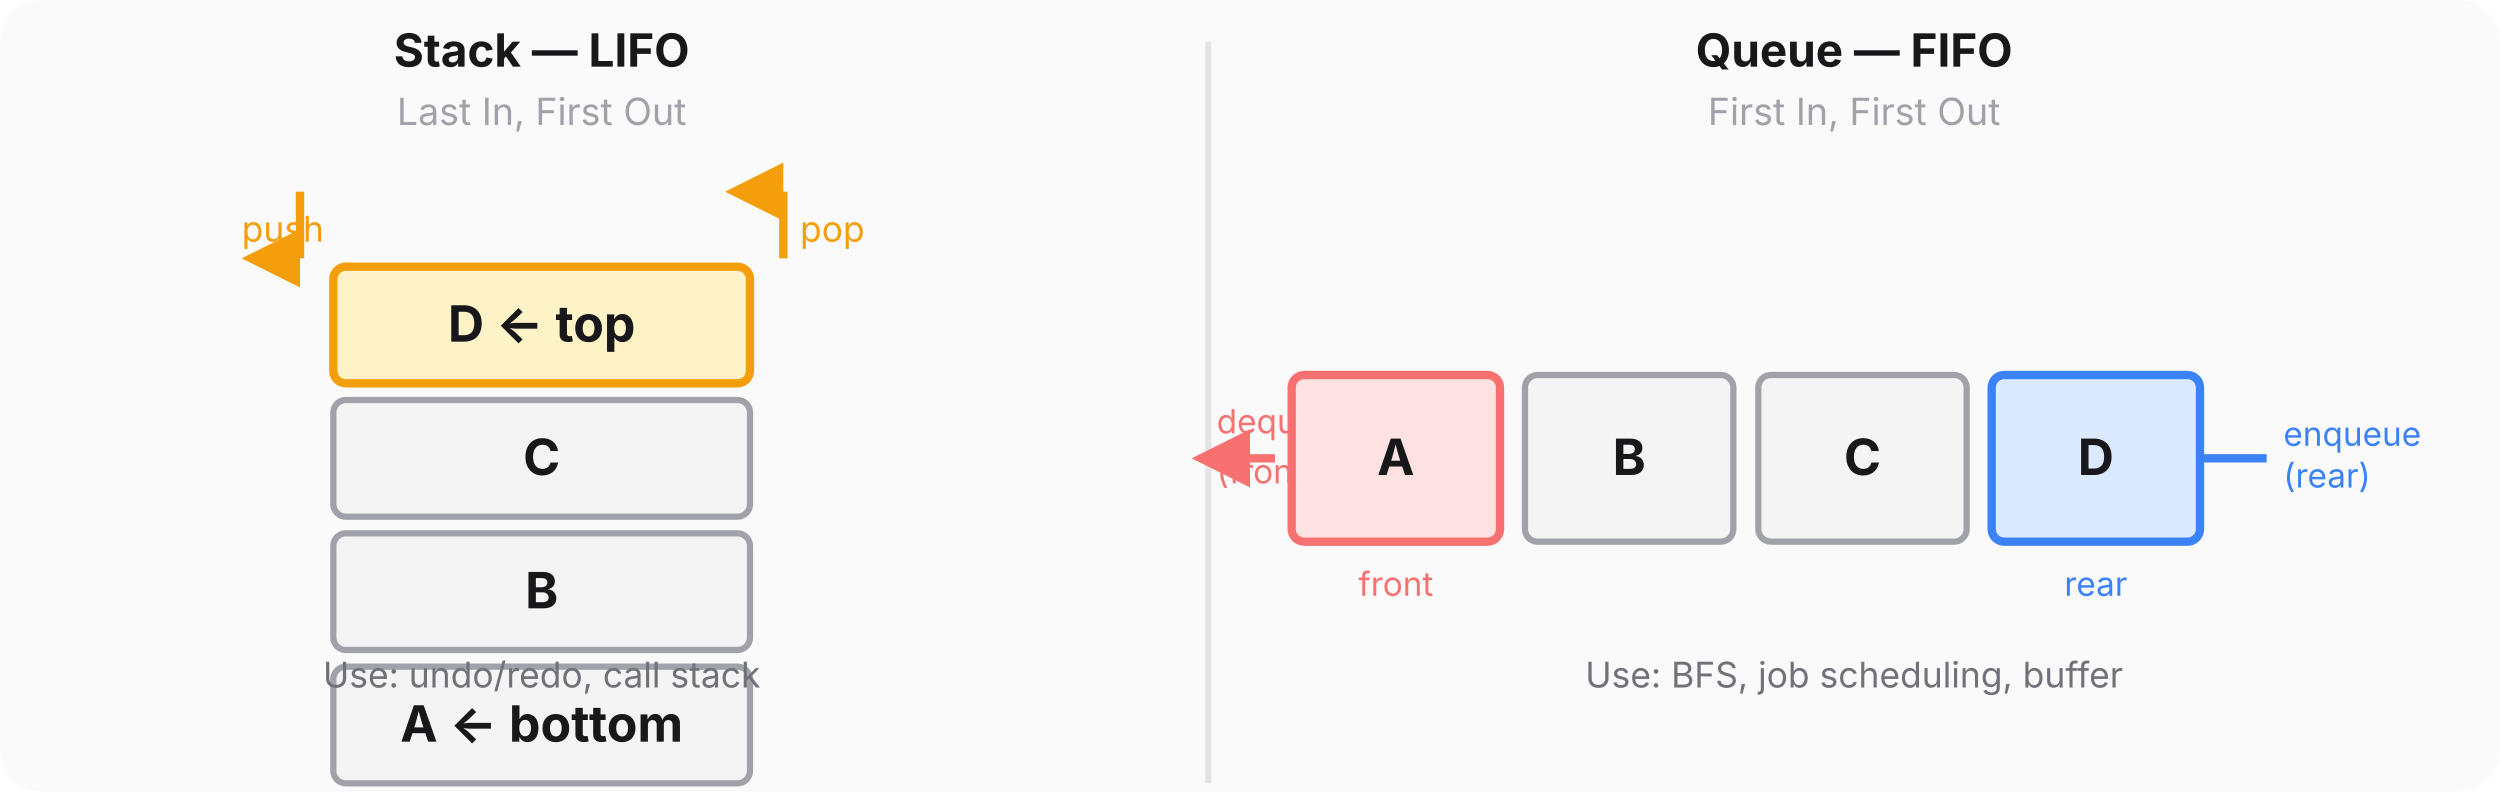
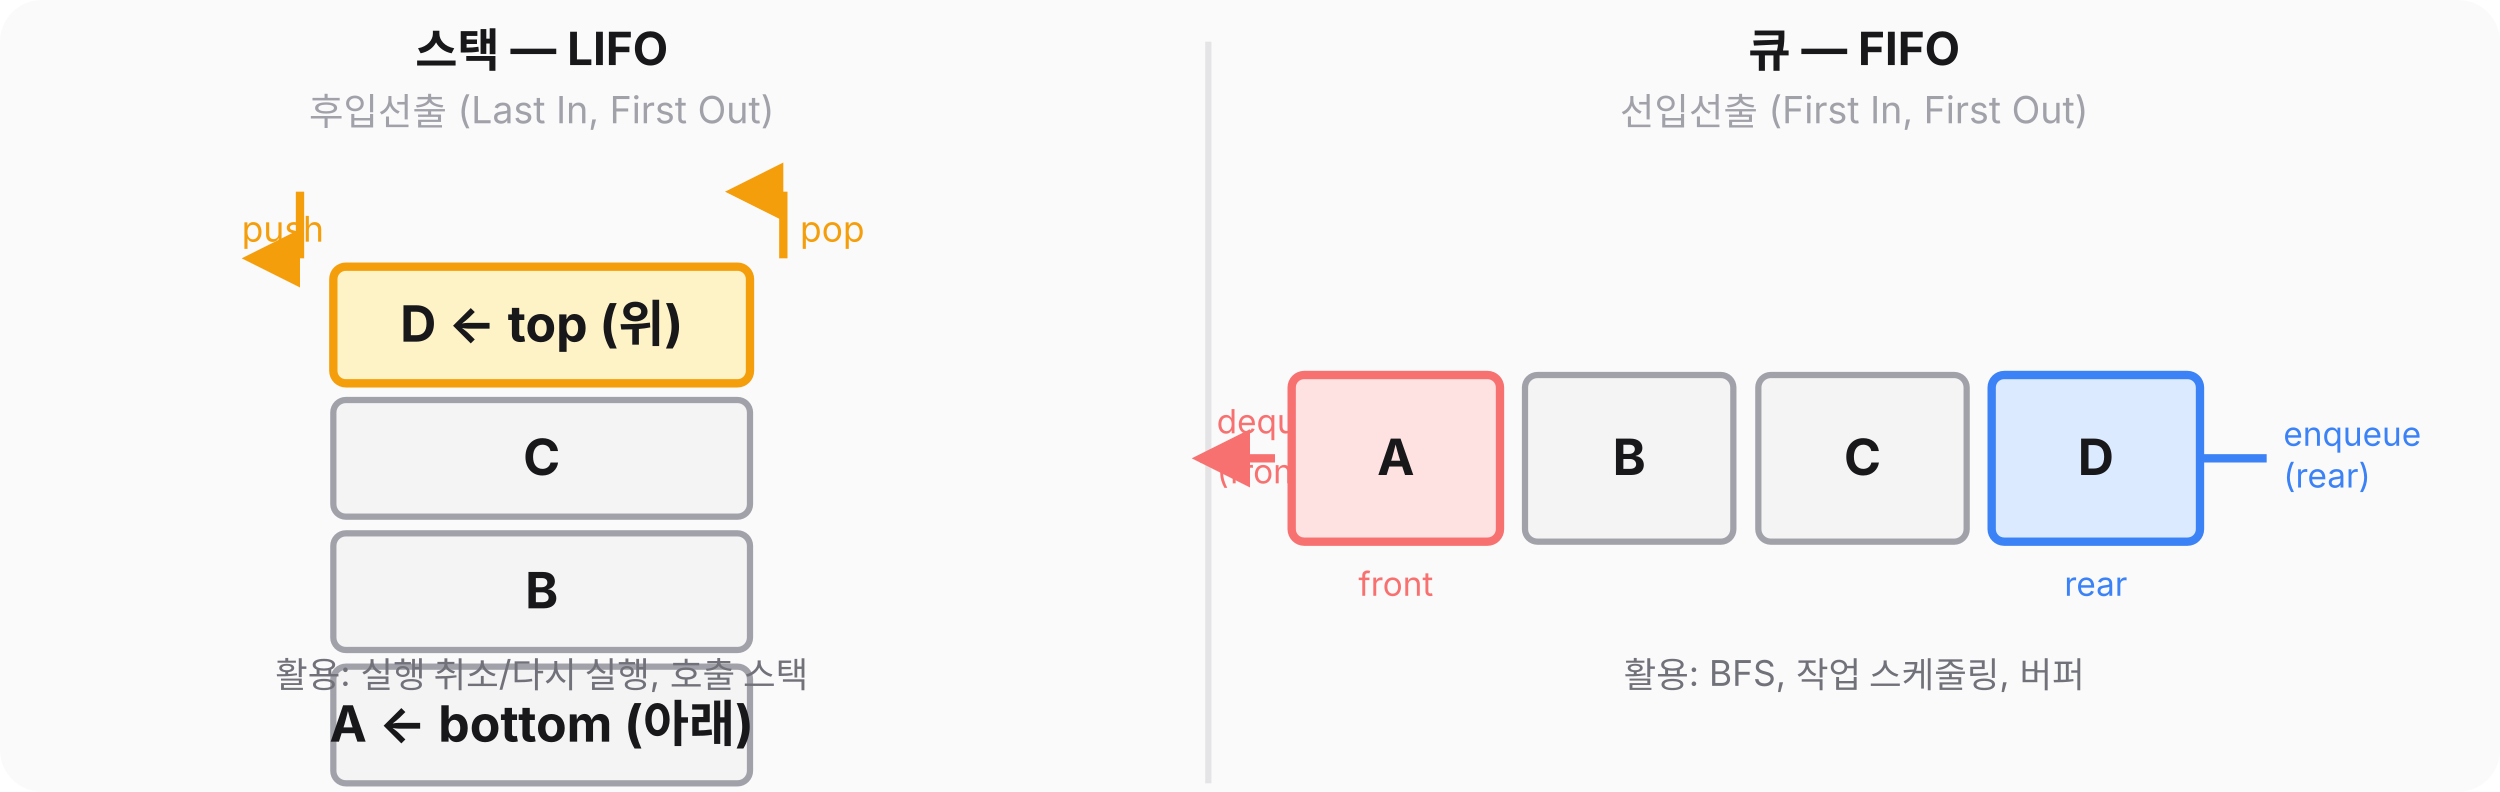
<svg xmlns="http://www.w3.org/2000/svg" viewBox="0 0 600 190" font-family="-apple-system, BlinkMacSystemFont, 'Segoe UI', sans-serif">
  <rect width="600" height="190" fill="#fafafa" rx="10" />
  <defs>
    <marker id="au" markerWidth="7" markerHeight="7" refX="3.5" refY="7" orient="auto">
      <path d="M0,7 L3.5,0 L7,7 z" fill="#f59e0b" />
    </marker>
    <marker id="ad" markerWidth="7" markerHeight="7" refX="3.5" refY="0" orient="auto">
      <path d="M0,0 L7,0 L3.5,7 z" fill="#f59e0b" />
    </marker>
    <marker id="ar" markerWidth="7" markerHeight="7" refX="0" refY="3.5" orient="auto">
      <path d="M0,0 L7,3.5 L0,7 z" fill="#3b82f6" />
    </marker>
    <marker id="arr2" markerWidth="7" markerHeight="7" refX="6" refY="3.5" orient="auto">
      <path d="M0,0 L7,3.5 L0,7 z" fill="#f87171" />
    </marker>
  </defs>
-   <text x="130" y="16" font-size="11" font-weight="700" fill="#18181b" text-anchor="middle">Stack — LIFO</text>
-   <text x="130" y="30" font-size="9" fill="#a1a1aa" text-anchor="middle">Last In, First Out</text>
+   <text x="130" y="16" font-size="11" font-weight="700" fill="#18181b" text-anchor="middle">스택 — LIFO</text>
+   <text x="130" y="30" font-size="9" fill="#a1a1aa" text-anchor="middle">후입선출 (Last In, First Out)</text>
  <line x1="72" y1="46" x2="72" y2="62" stroke="#f59e0b" stroke-width="2" marker-end="url(#ad)" />
  <text x="58" y="58" font-size="8.5" fill="#f59e0b">push</text>
  <line x1="188" y1="62" x2="188" y2="46" stroke="#f59e0b" stroke-width="2" marker-end="url(#au)" />
  <text x="192" y="58" font-size="8.5" fill="#f59e0b">pop</text>
  <rect x="80" y="64" width="100" height="28" rx="3" fill="#fef3c7" stroke="#f59e0b" stroke-width="2" />
-   <text x="130" y="82" font-size="12" font-weight="700" fill="#18181b" text-anchor="middle">D  ← top</text>
+   <text x="130" y="82" font-size="12" font-weight="700" fill="#18181b" text-anchor="middle">D  ← top (위)</text>
  <rect x="80" y="96" width="100" height="28" rx="3" fill="#f4f4f5" stroke="#a1a1aa" stroke-width="1.5" />
  <text x="130" y="114" font-size="12" font-weight="700" fill="#18181b" text-anchor="middle">C</text>
  <rect x="80" y="128" width="100" height="28" rx="3" fill="#f4f4f5" stroke="#a1a1aa" stroke-width="1.5" />
  <text x="130" y="146" font-size="12" font-weight="700" fill="#18181b" text-anchor="middle">B</text>
  <rect x="80" y="160" width="100" height="28" rx="3" fill="#f4f4f5" stroke="#a1a1aa" stroke-width="1.5" />
-   <text x="130" y="178" font-size="12" font-weight="700" fill="#18181b" text-anchor="middle">A  ← bottom</text>
+   <text x="130" y="178" font-size="12" font-weight="700" fill="#18181b" text-anchor="middle">A  ← bottom (아래)</text>
  <line x1="290" y1="10" x2="290" y2="188" stroke="#e4e4e7" stroke-width="1.5" />
-   <text x="445" y="16" font-size="11" font-weight="700" fill="#18181b" text-anchor="middle">Queue — FIFO</text>
-   <text x="445" y="30" font-size="9" fill="#a1a1aa" text-anchor="middle">First In, First Out</text>
+   <text x="445" y="16" font-size="11" font-weight="700" fill="#18181b" text-anchor="middle">큐 — FIFO</text>
+   <text x="445" y="30" font-size="9" fill="#a1a1aa" text-anchor="middle">선입선출 (First In, First Out)</text>
  <line x1="544" y1="110" x2="524" y2="110" stroke="#3b82f6" stroke-width="2" marker-end="url(#ar)" />
  <text x="548" y="107" font-size="8" fill="#3b82f6">enqueue</text>
  <text x="548" y="117" font-size="8" fill="#3b82f6">(rear)</text>
  <line x1="306" y1="110" x2="288" y2="110" stroke="#f87171" stroke-width="2" marker-end="url(#arr2)" />
  <text x="292" y="104" font-size="8" fill="#f87171">dequeue</text>
  <text x="292" y="116" font-size="8" fill="#f87171">(front)</text>
  <rect x="310" y="90" width="50" height="40" rx="3" fill="#fee2e2" stroke="#f87171" stroke-width="2" />
  <text x="335" y="114" font-size="12" font-weight="700" fill="#18181b" text-anchor="middle">A</text>
  <rect x="366" y="90" width="50" height="40" rx="3" fill="#f4f4f5" stroke="#a1a1aa" stroke-width="1.5" />
  <text x="391" y="114" font-size="12" font-weight="700" fill="#18181b" text-anchor="middle">B</text>
  <rect x="422" y="90" width="50" height="40" rx="3" fill="#f4f4f5" stroke="#a1a1aa" stroke-width="1.5" />
  <text x="447" y="114" font-size="12" font-weight="700" fill="#18181b" text-anchor="middle">C</text>
  <rect x="478" y="90" width="50" height="40" rx="3" fill="#dbeafe" stroke="#3b82f6" stroke-width="2" />
  <text x="503" y="114" font-size="12" font-weight="700" fill="#18181b" text-anchor="middle">D</text>
  <text x="335" y="143" font-size="8" fill="#f87171" text-anchor="middle">front</text>
  <text x="503" y="143" font-size="8" fill="#3b82f6" text-anchor="middle">rear</text>
-   <text x="130" y="165" font-size="8.5" fill="#71717a" text-anchor="middle">Use: undo/redo, call stack</text>
-   <text x="445" y="165" font-size="8.5" fill="#71717a" text-anchor="middle">Use: BFS, job scheduling, buffer</text>
+   <text x="130" y="165" font-size="8.5" fill="#71717a" text-anchor="middle">활용: 실행 취소/다시 실행, 호출 스택</text>
+   <text x="445" y="165" font-size="8.5" fill="#71717a" text-anchor="middle">활용: BFS, 작업 스케줄링, 버퍼</text>
</svg>
